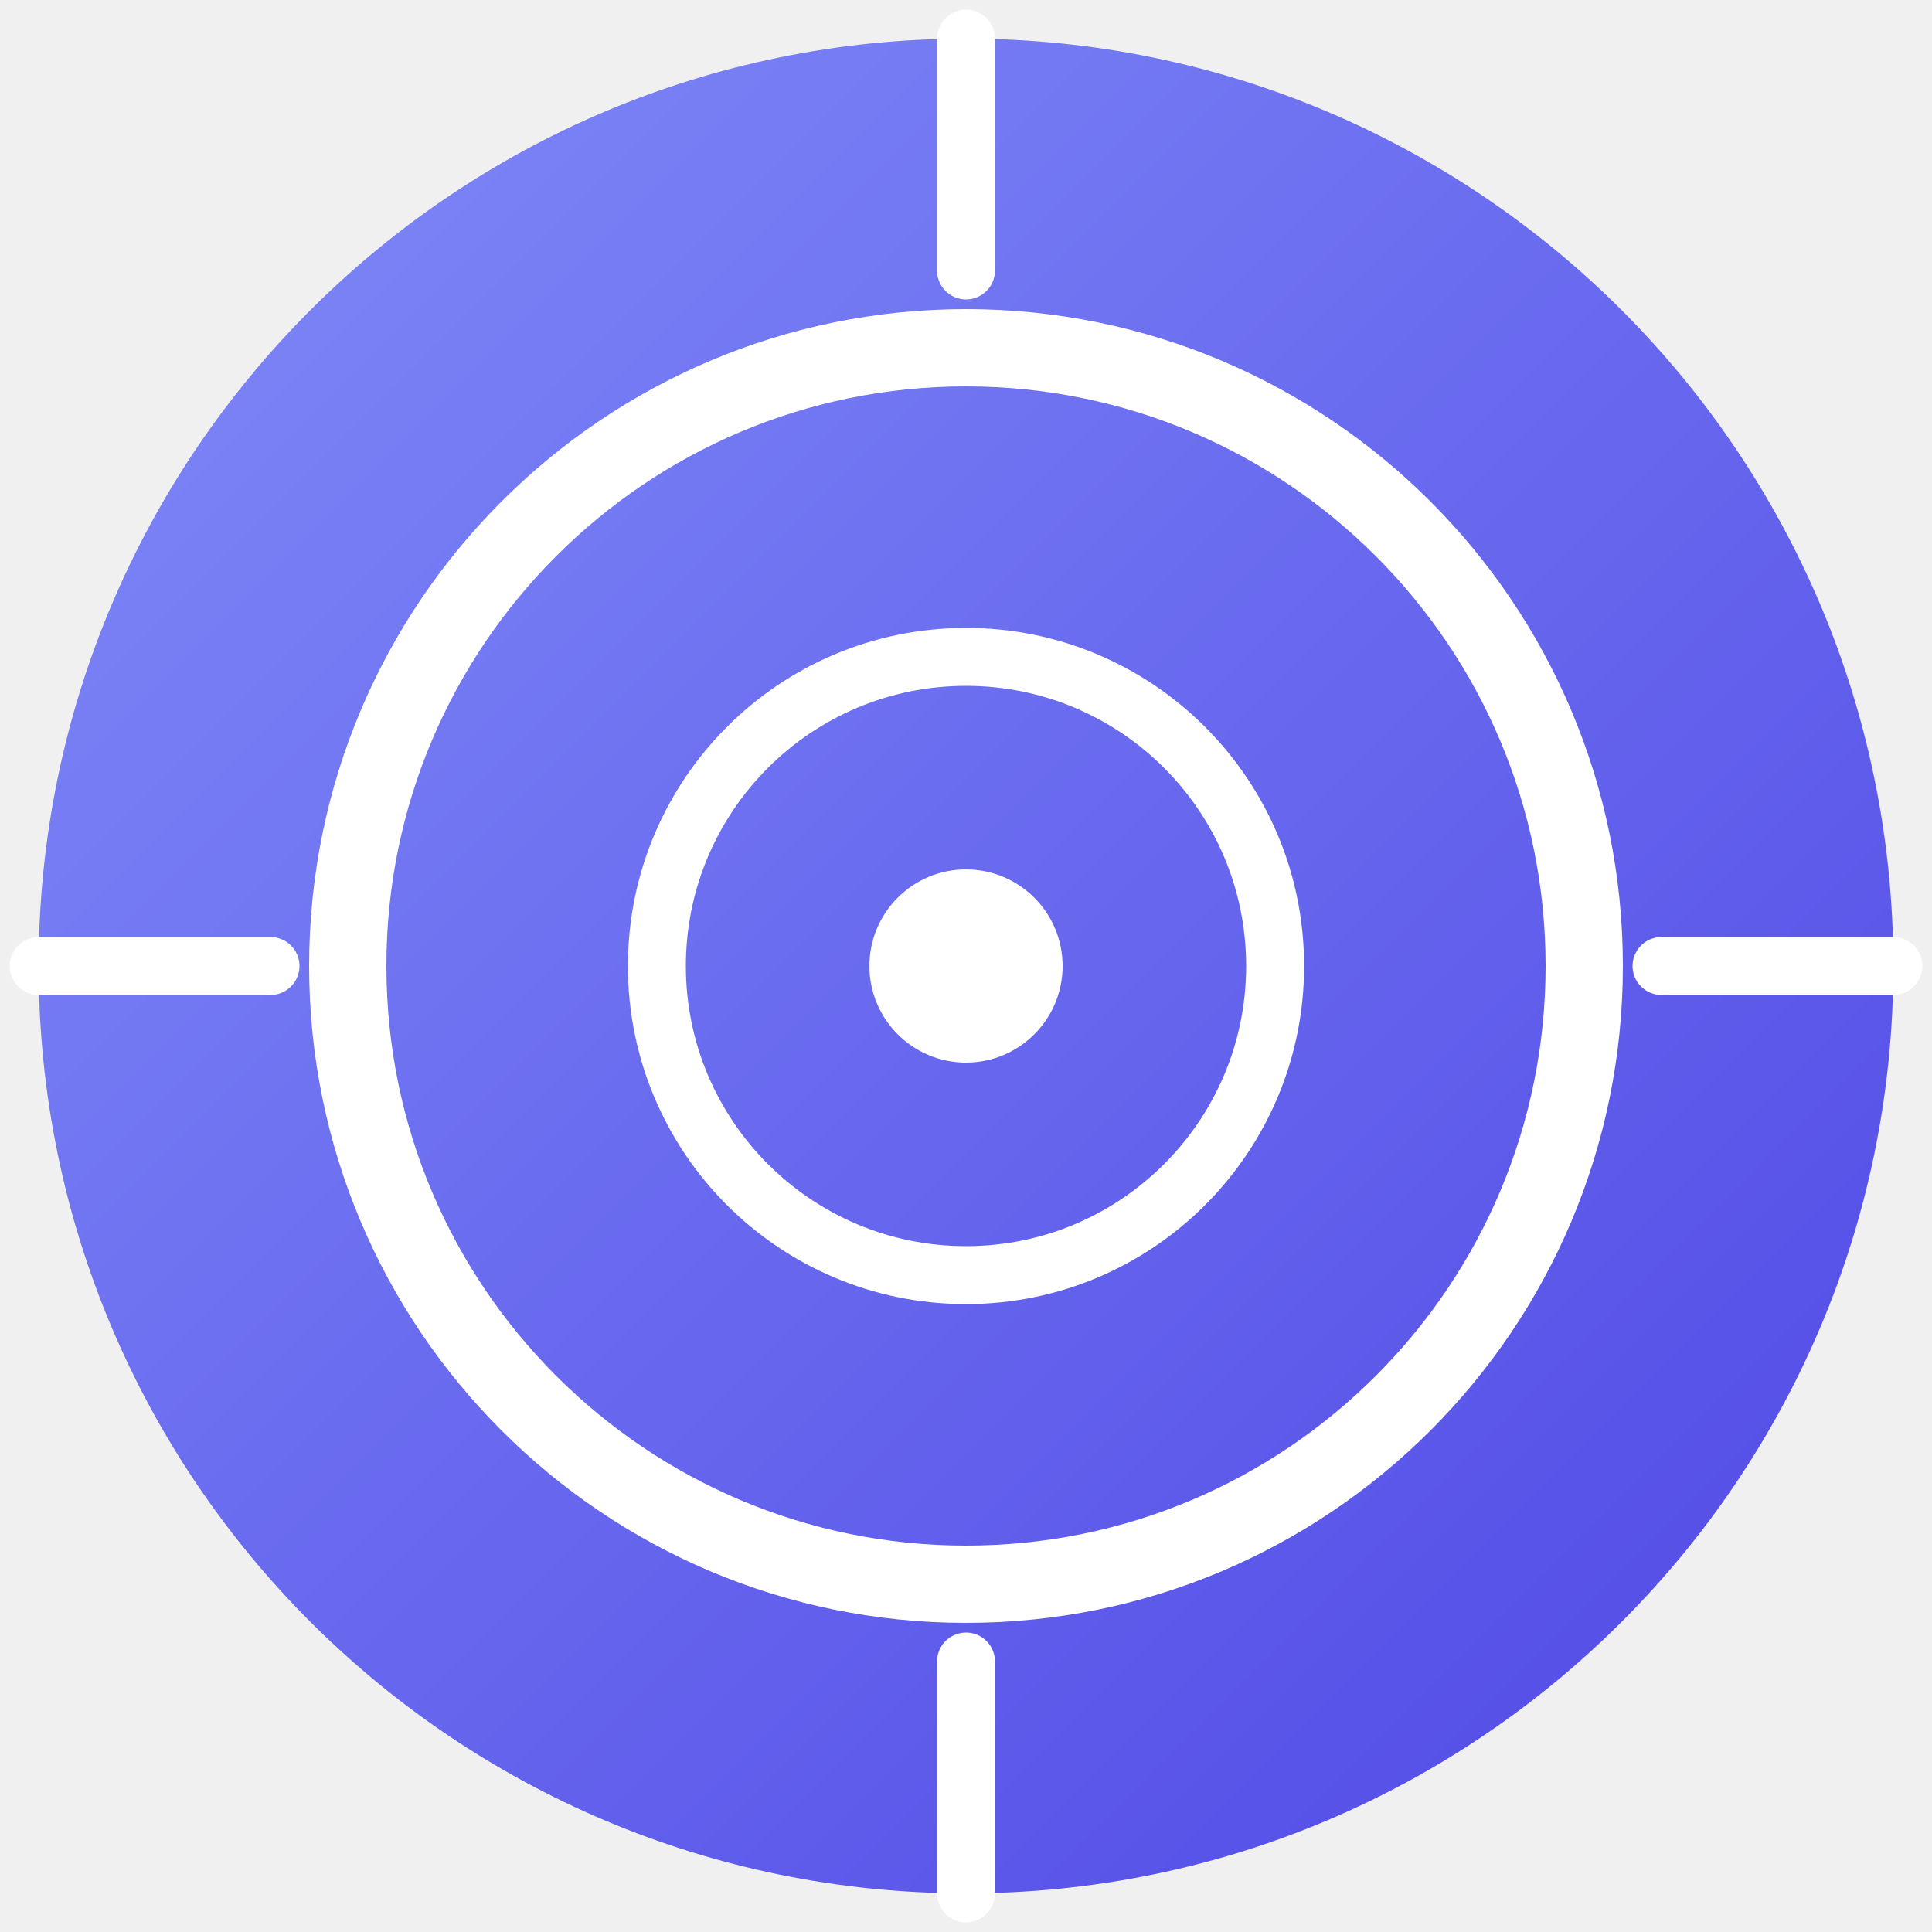
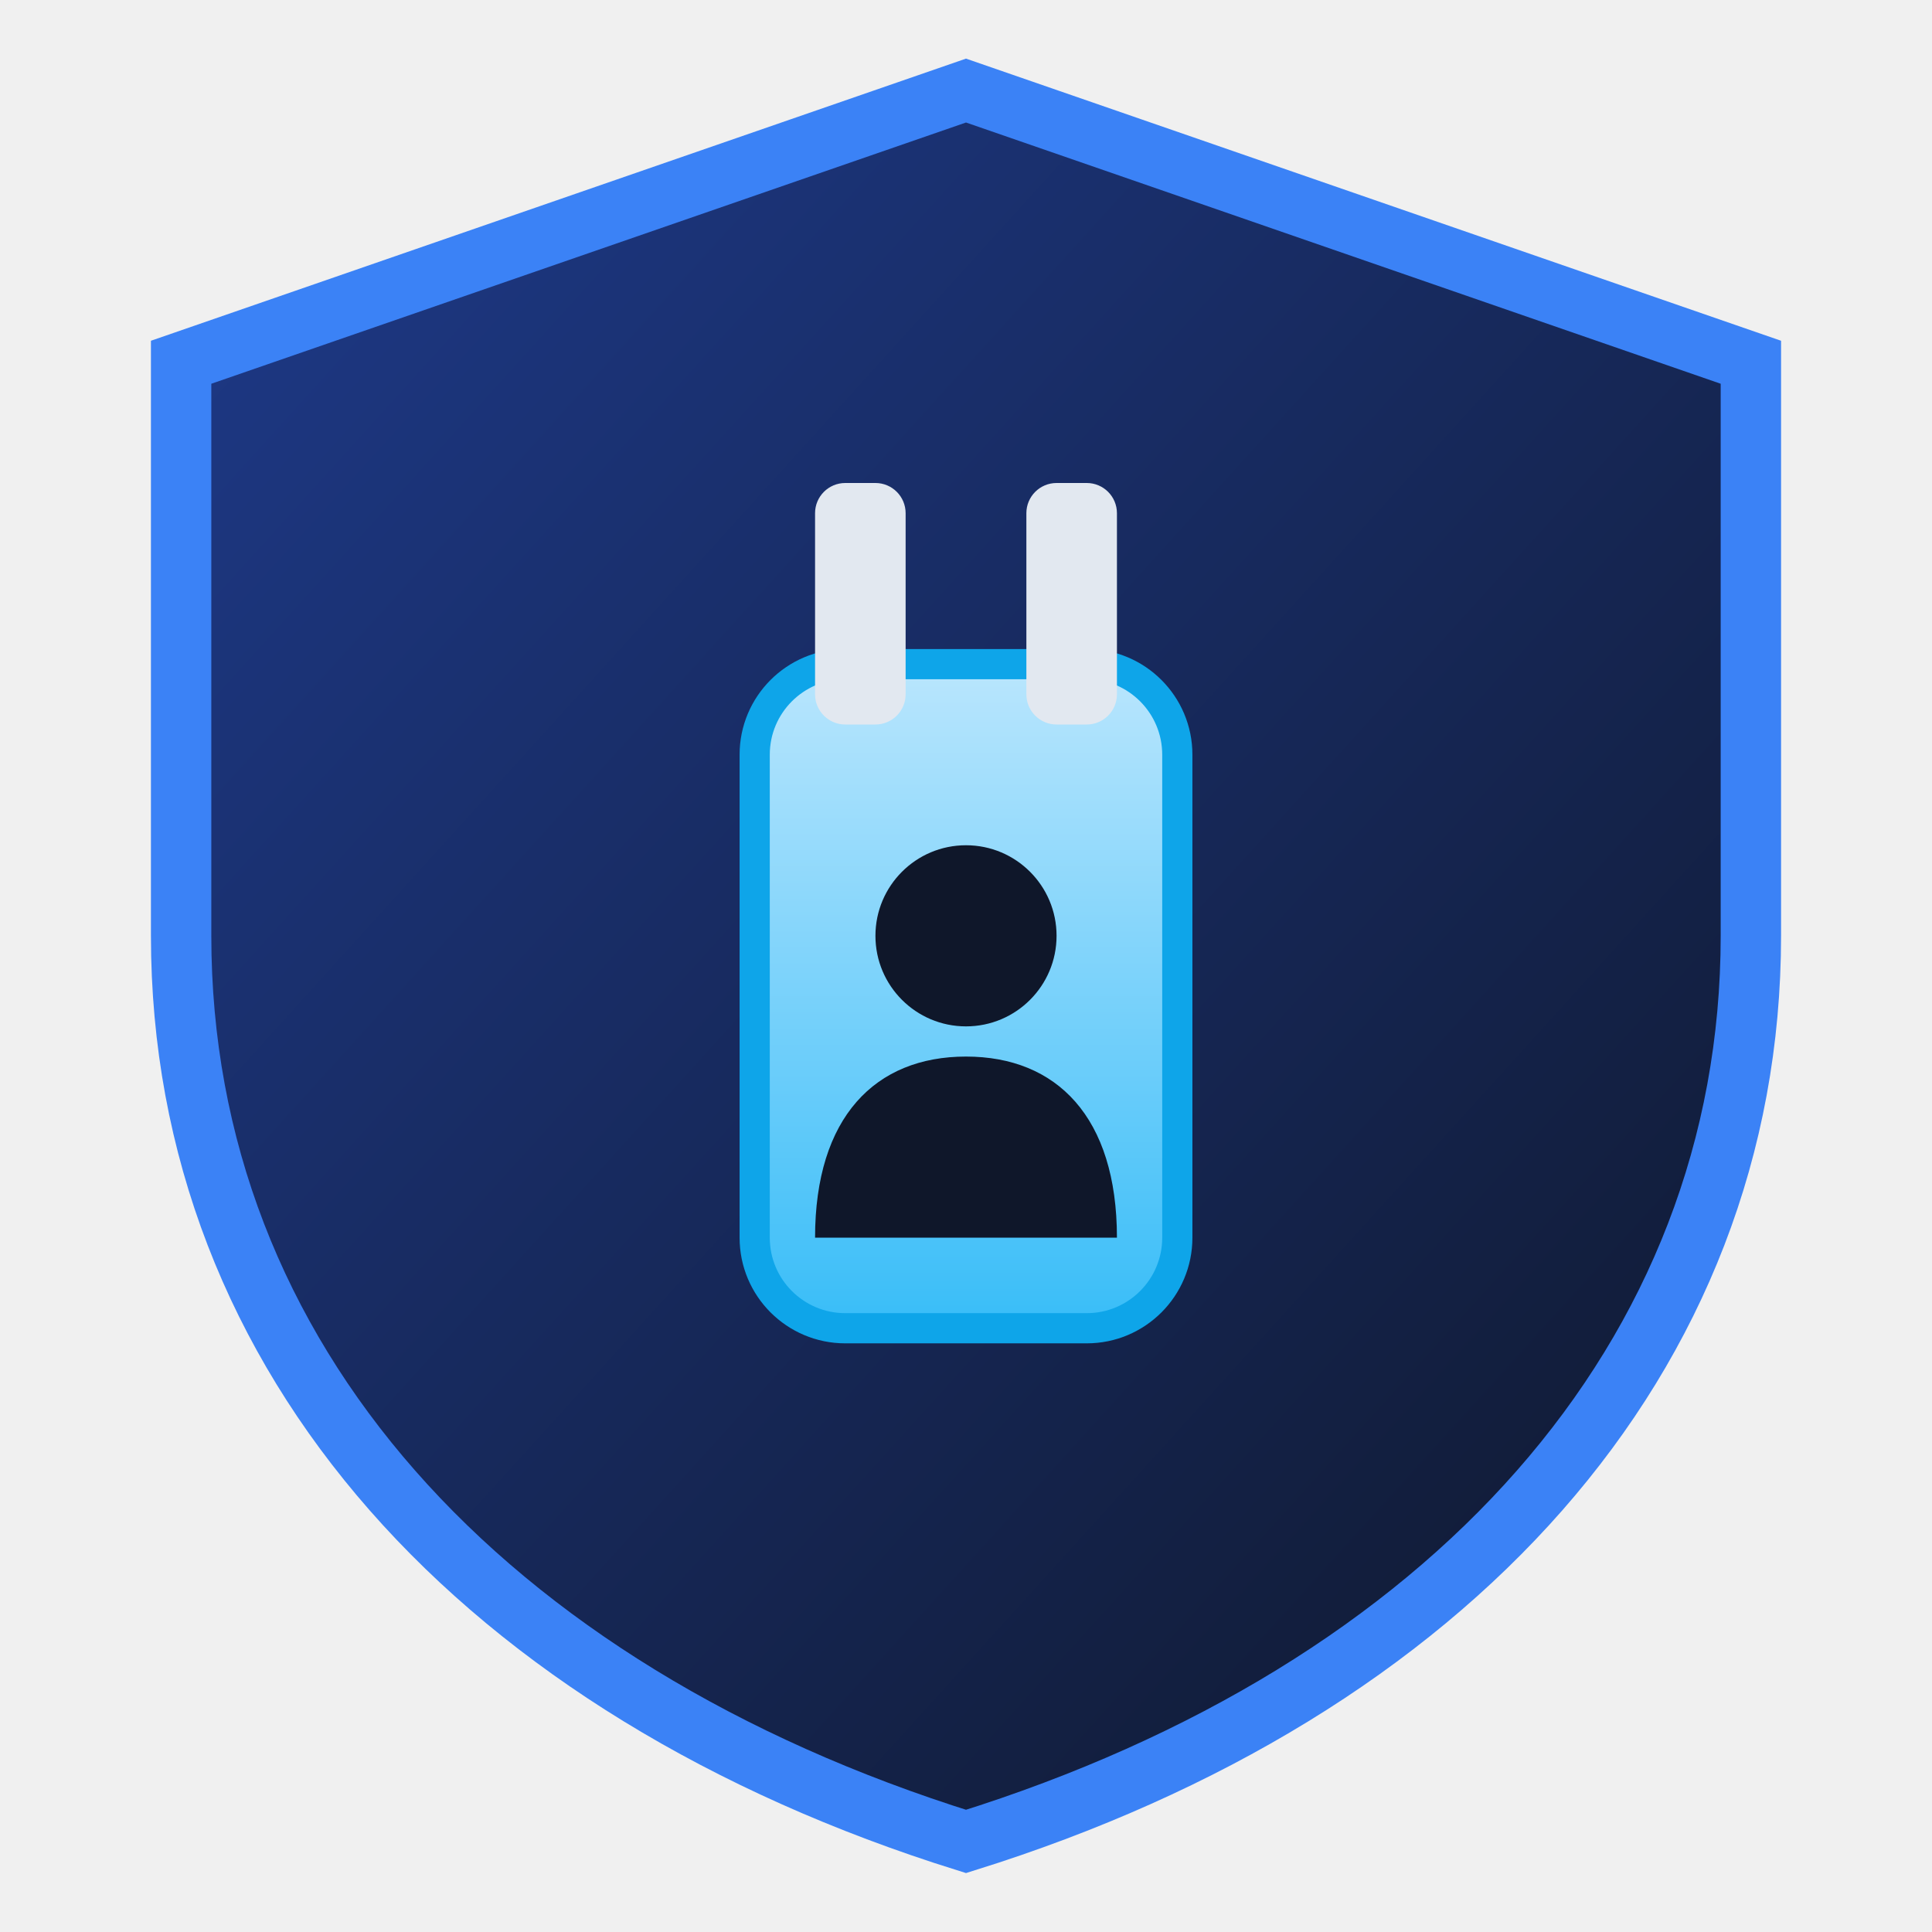
- <svg xmlns="http://www.w3.org/2000/svg" viewBox="0 0 100 100">
+ <svg xmlns="http://www.w3.org/2000/svg" viewBox="0 0 64 64">
  <defs>
-     <linearGradient id="g" x1="0%" y1="0%" x2="100%" y2="100%">
-       <stop offset="0%" stop-color="#818cf8" />
-       <stop offset="100%" stop-color="#4f46e5" />
+     <linearGradient id="s" x1="0" y1="0" x2="1" y2="1">
+       <stop offset="0%" stop-color="#1e3a8a" />
+       <stop offset="100%" stop-color="#0f172a" />
+     </linearGradient>
+     <linearGradient id="p" x1="0" y1="0" x2="0" y2="1">
+       <stop offset="0%" stop-color="#bae6fd" />
+       <stop offset="100%" stop-color="#38bdf8" />
    </linearGradient>
  </defs>
-   <circle cx="50" cy="50" r="48" fill="url(#g)" />
-   <circle cx="50" cy="50" r="32" fill="none" stroke="white" stroke-width="4" />
-   <circle cx="50" cy="50" r="16" fill="none" stroke="white" stroke-width="3" />
-   <circle cx="50" cy="50" r="5" fill="white" />
-   <line x1="50" y1="2" x2="50" y2="14" stroke="white" stroke-width="3" stroke-linecap="round" />
-   <line x1="50" y1="86" x2="50" y2="98" stroke="white" stroke-width="3" stroke-linecap="round" />
-   <line x1="2" y1="50" x2="14" y2="50" stroke="white" stroke-width="3" stroke-linecap="round" />
-   <line x1="86" y1="50" x2="98" y2="50" stroke="white" stroke-width="3" stroke-linecap="round" />
+   <path d="M32 3 L58 12 V31 C58 45 48 56 32 61 C16 56 6 45 6 31 V12 Z" fill="url(#s)" stroke="#3b82f6" stroke-width="2" />
+   <rect x="25" y="22" width="14" height="22" rx="3" fill="url(#p)" stroke="#0ea5e9" stroke-width="1" />
+   <rect x="27" y="16" width="3" height="8" rx="1" fill="#e2e8f0" />
+   <rect x="34" y="16" width="3" height="8" rx="1" fill="#e2e8f0" />
+   <circle cx="32" cy="31" r="3" fill="#0f172a" />
+   <path d="M27 41 C27 37 29 35 32 35 C35 35 37 37 37 41 Z" fill="#0f172a" />
</svg>
